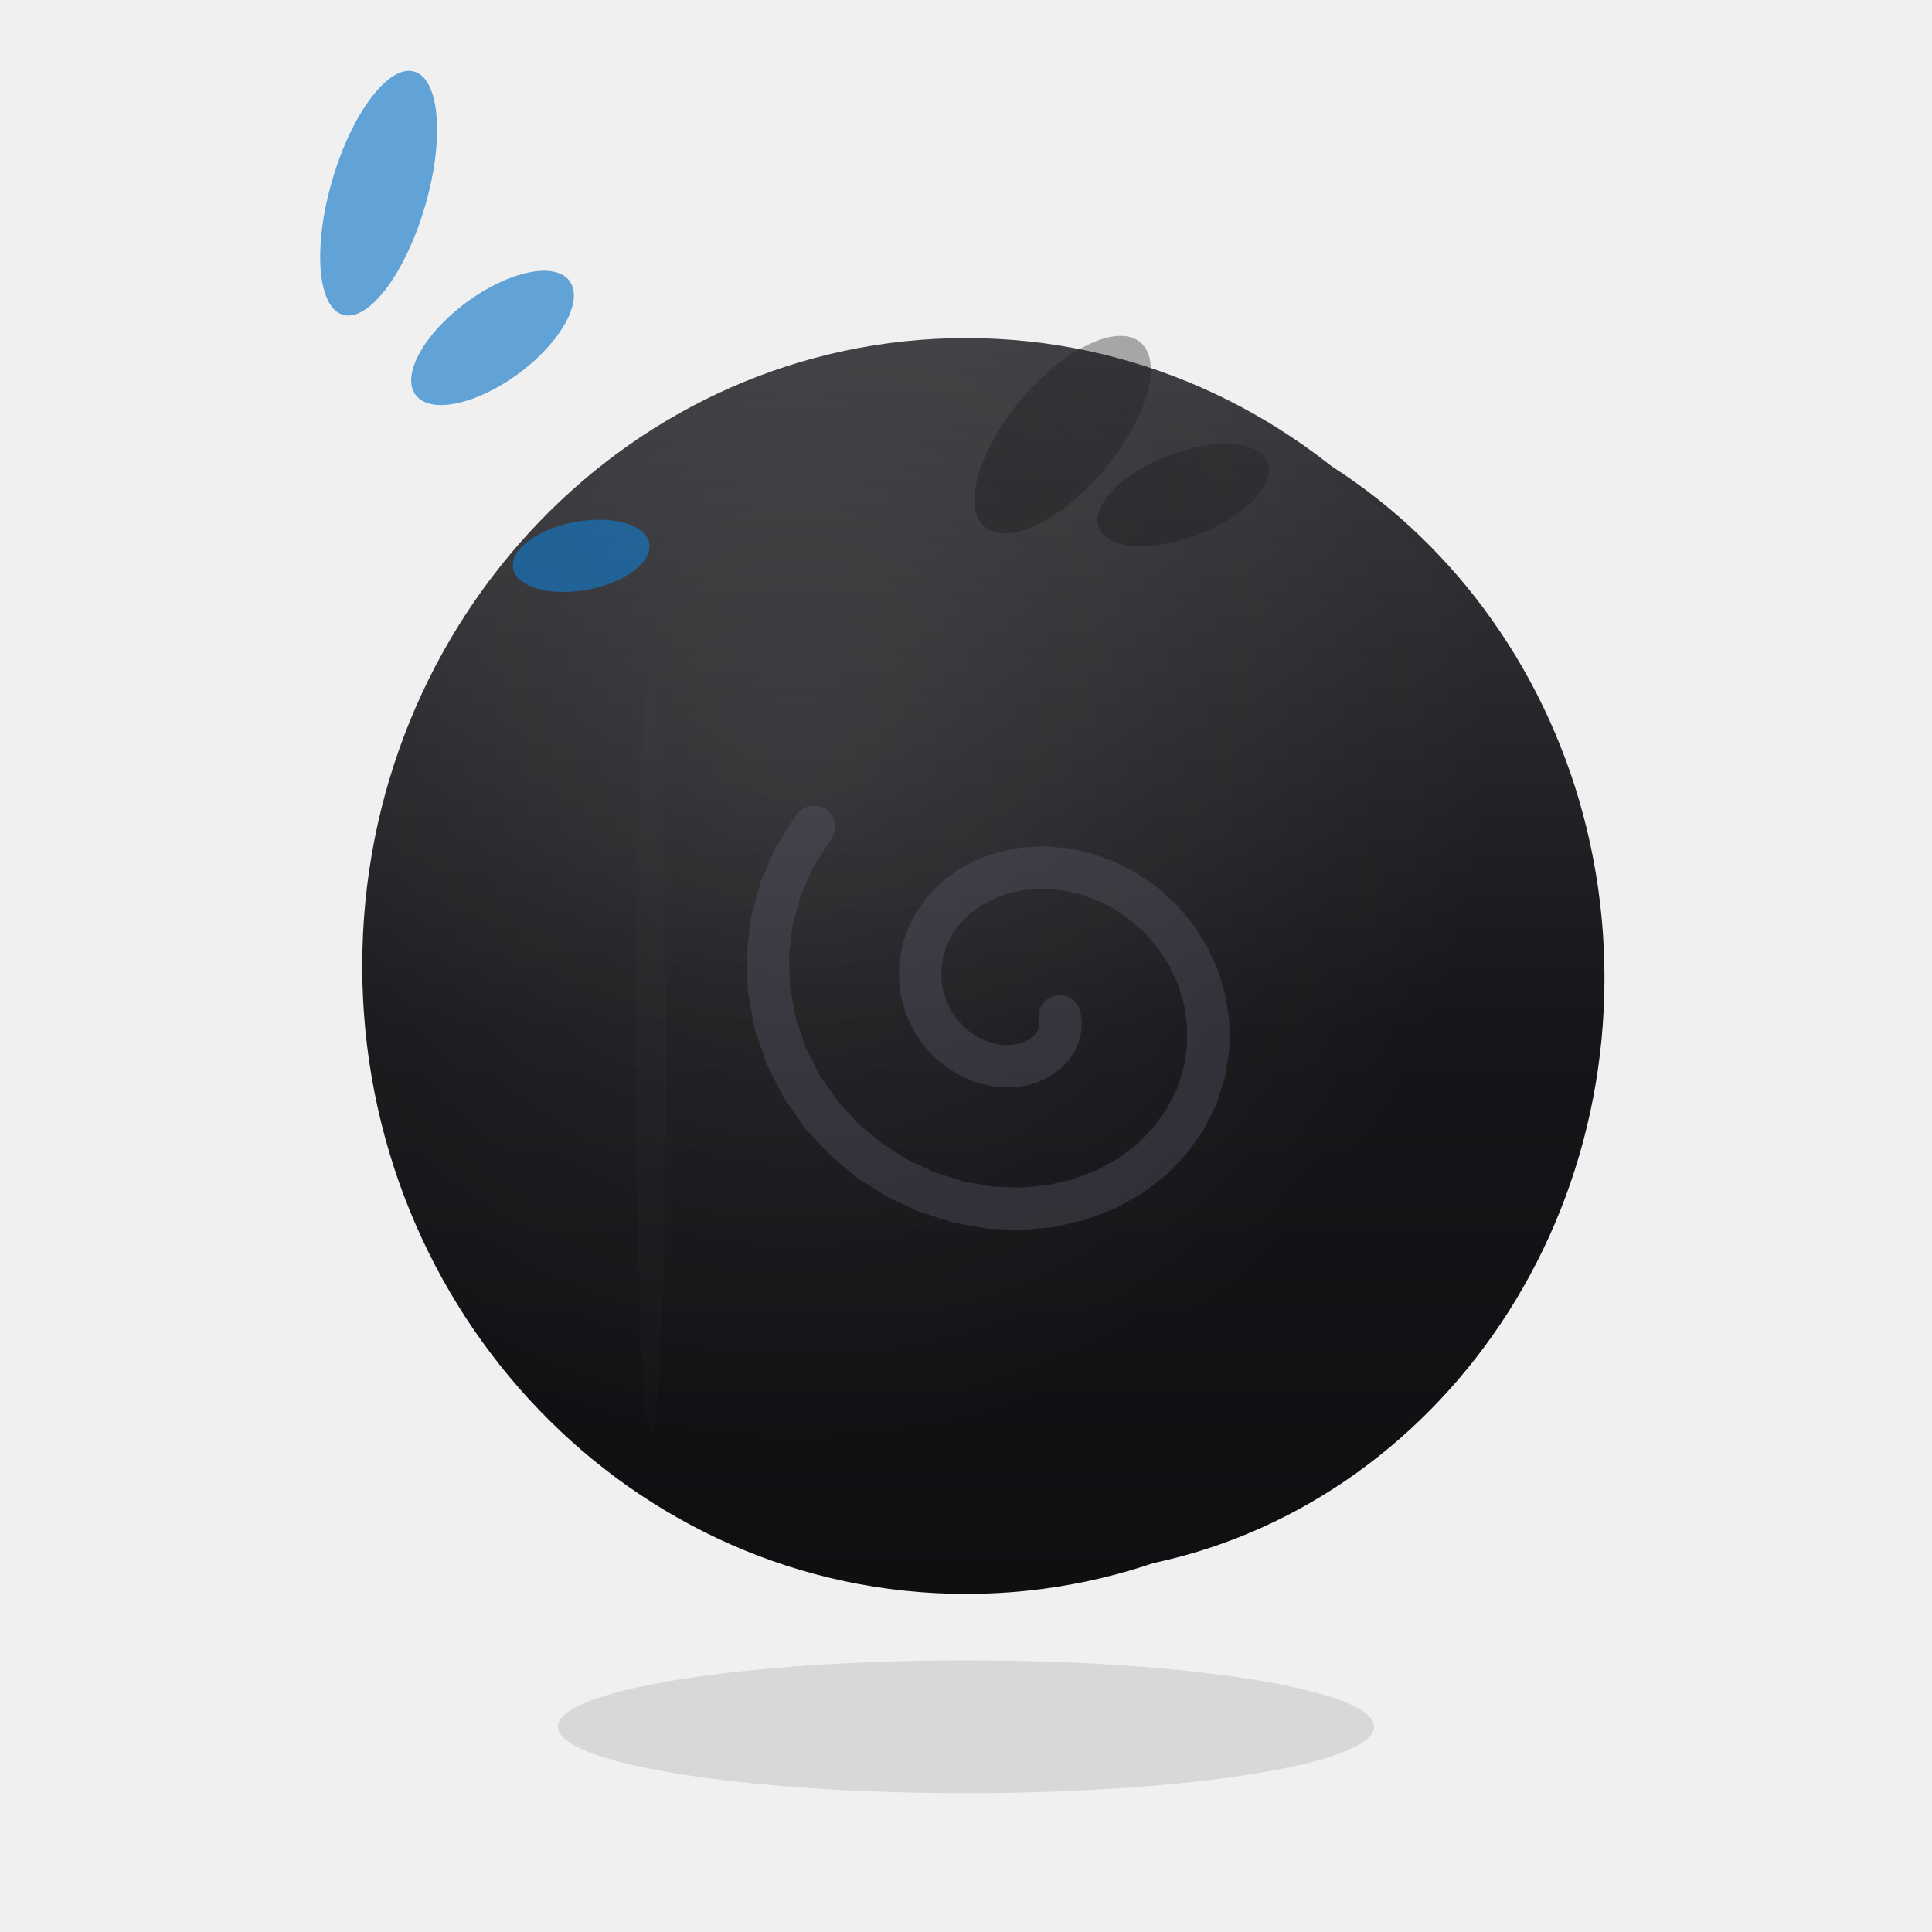
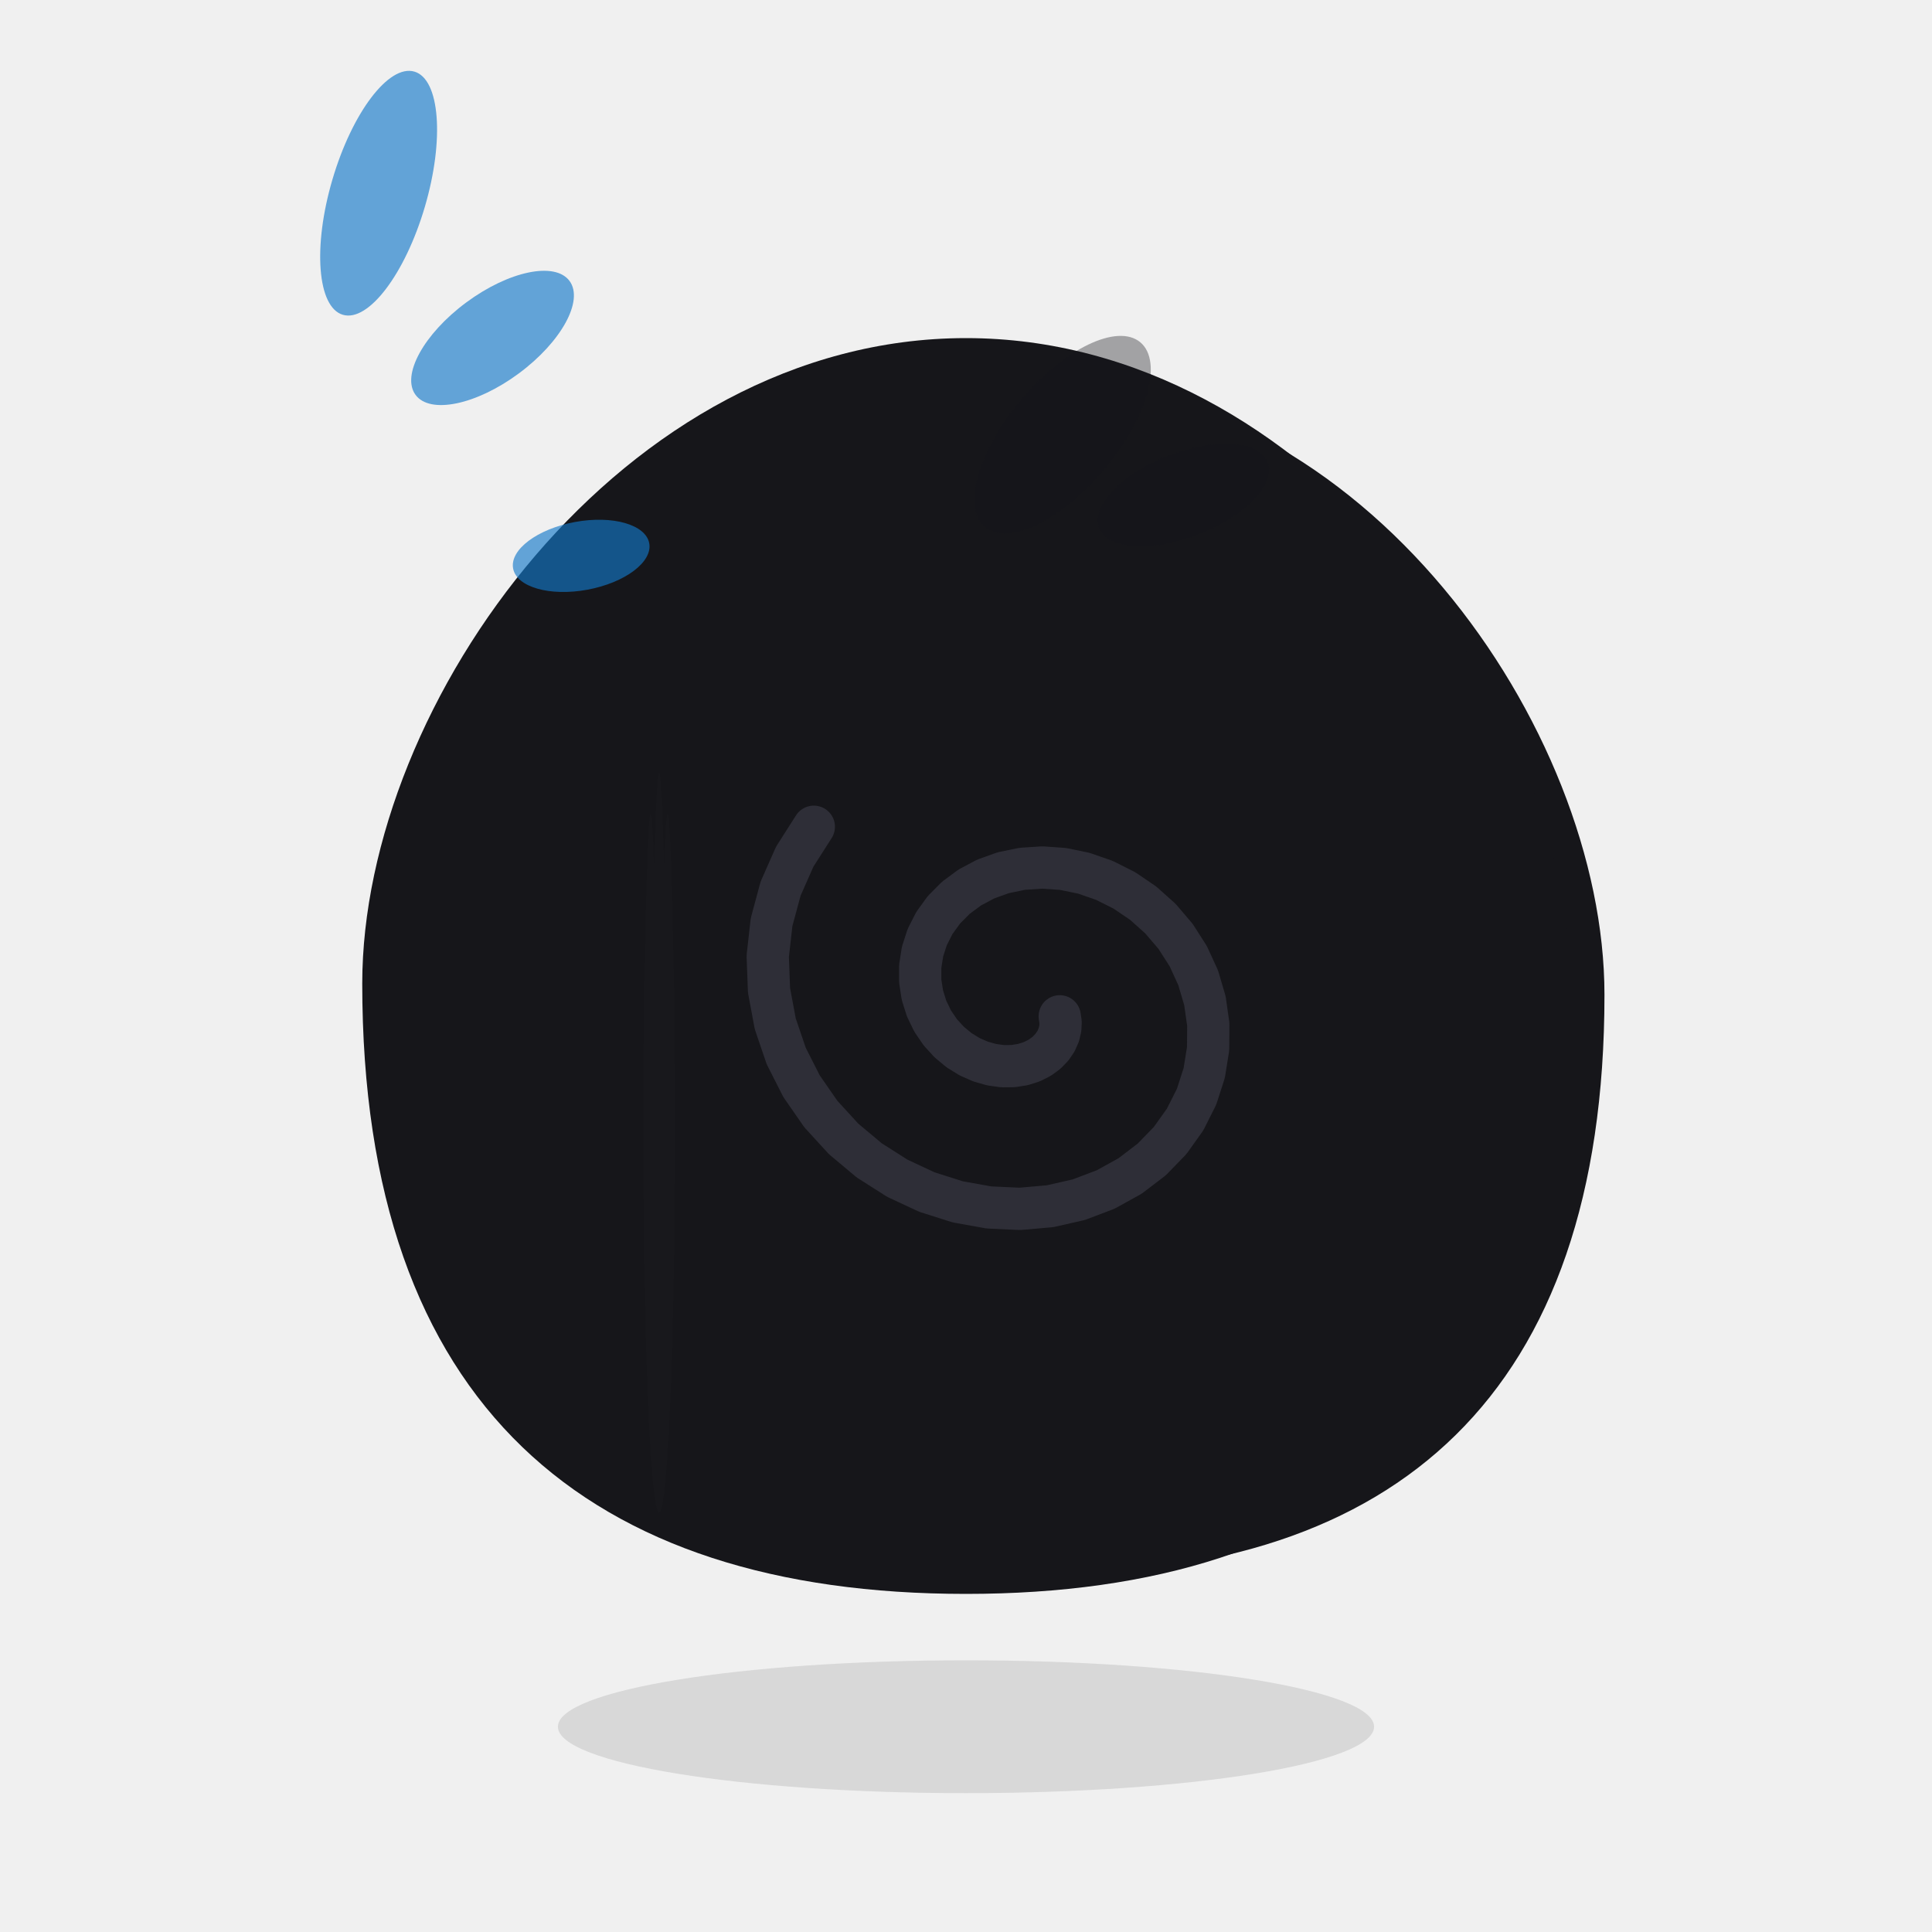
<svg xmlns="http://www.w3.org/2000/svg" width="320" height="320" viewBox="0 0 320 320">
  <defs>
-     <linearGradient id="bg0" gradientUnits="userSpaceOnUse" x1="0" y1="-104" x2="0" y2="104">
-       <stop offset="0" stop-color="#3b3b3f" />
-       <stop offset="0.55" stop-color="#16161A" />
-       <stop offset="1" stop-color="#0f0f12" />
-     </linearGradient>
-     <radialGradient id="bg1" gradientUnits="userSpaceOnUse" cx="-28" cy="-35.36" r="115" fx="-28" fy="-35.36">
-       <stop offset="0" stop-color="#FFFFFF" />
-       <stop offset="1" stop-color="rgba(255,255,255,0)" />
-     </radialGradient>
-     <linearGradient id="bg2" gradientUnits="userSpaceOnUse" x1="0" y1="-47.226" x2="0" y2="77.226">
-       <stop offset="0" stop-color="#FFFFFF" />
-       <stop offset="1" stop-color="#F1F1F5" />
-     </linearGradient>
    <clipPath id="bc1">
-       <path d="M-49.671 15C-49.671 49.367 -50.782 77.226 -52.151 77.226C-53.521 77.226 -54.631 49.367 -54.631 15C-54.631 -19.367 -53.521 -47.226 -52.151 -47.226C-50.782 -47.226 -49.671 -19.367 -49.671 15" transform="matrix(1 0 0 1 160 160)" />
+       <path d="M-48.346 3.941C-47.947 30.718 -48.315 60.717 -49.25 77.734C-50.186 94.75 -51.468 94.75 -52.403 77.734C-53.339 60.717 -53.706 30.718 -53.307 3.941Q-52.481 -41.061 -51.654 -16.567Q-50.827 -47.525 -50 -16.567Q-49.173 -41.061 -48.346 3.941Z" transform="matrix(1 0 0 1 160 160)" />
    </clipPath>
  </defs>
  <path d="M67.589 126C67.589 132.075 37.329 137 0 137C-37.329 137 -67.589 132.075 -67.589 126C-67.589 119.925 -37.329 115 0 115C37.329 115 67.589 119.925 67.589 126" fill="rgba(22,22,26,0.13)" fill-opacity="0.857" transform="matrix(1 0 0 1 160 160)" />
-   <path d="M105.75 2C105.75 56.566 64.112 100.8 12.75 100.8C-38.612 100.8 -80.25 56.566 -80.25 2C-80.25 -52.566 -38.612 -96.8 12.75 -96.8C64.112 -96.8 105.75 -52.566 105.75 2" fill="url(#bg0)" transform="matrix(1 0 0 1 160 160)" />
-   <path d="M100 0C100 57.438 55.228 104 0 104C-55.228 104 -100 57.438 -100 0C-100 -57.438 -55.228 -104 0 -104C55.228 -104 100 -57.438 100 0" fill="url(#bg0)" transform="matrix(1 0 0 1 160 160)" />
-   <path d="M100 0C100 57.438 55.228 104 0 104C-55.228 104 -100 57.438 -100 0C-100 -57.438 -55.228 -104 0 -104C55.228 -104 100 -57.438 100 0" fill="url(#bg1)" fill-opacity="0.1" transform="matrix(1 0 0 1 160 160)" />
+   <path d="M12.75 -96.8C65.567 -96.8 105.75 -39.496 105.75 4.766C105.75 71.16 71.036 100.8 12.75 100.8C-45.536 100.8 -80.25 71.16 -80.25 4.766C-80.25 -39.496 -40.067 -96.8 12.75 -96.8Z" fill="#16161A" transform="matrix(1 0 0 1 160 160)" />
+   <path d="M0 -104C56.792 -104 100 -43.68 100 2.912C100 72.8 62.674 104 0 104C-62.674 104 -100 72.8 -100 2.912C-100 -43.68 -56.792 -104 0 -104Z" fill="#16161A" transform="matrix(1 0 0 1 160 160)" />
  <path d="M6 0L6.508 0.838L6.868 1.805L7.052 2.877L7.035 4.027L6.799 5.222L6.33 6.429L5.621 7.609L4.672 8.724L3.491 9.735L2.092 10.604L0.496 11.294L-1.267 11.771L-3.164 12.006L-5.154 11.976L-7.191 11.66L-9.227 11.046L-11.211 10.131L-13.089 8.915L-14.808 7.41L-16.317 5.634L-17.567 3.612L-18.511 1.379L-19.11 -1.027L-19.331 -3.558L-19.147 -6.164L-18.541 -8.788L-17.504 -11.372L-16.037 -13.855L-14.152 -16.177L-11.87 -18.278L-9.222 -20.1L-6.251 -21.59L-3.005 -22.701L0.456 -23.391L4.067 -23.626L7.756 -23.381L11.447 -22.642L15.059 -21.404L18.514 -19.674L21.731 -17.467L24.633 -14.814L27.145 -11.752L29.2 -8.33L30.737 -4.609L31.706 -0.655L32.066 3.458L31.788 7.649L30.855 11.833L29.265 15.923L27.029 19.831L24.172 23.469L20.732 26.754L16.763 29.607L12.329 31.955L7.508 33.734L2.386 34.891L-2.94 35.382L-8.367 35.179L-13.788 34.265L-19.09 32.637L-24.163 30.31L-28.897 27.311L-33.187 23.683L-36.931 19.481L-40.042 14.777L-42.437 9.652L-44.05 4.198L-44.828 -1.481L-44.734 -7.278L-43.749 -13.078" fill="none" stroke="#5C5C6E" stroke-width="7" stroke-linecap="round" stroke-linejoin="round" stroke-opacity="0.352" transform="matrix(0.921 0.389 -0.389 0.921 170 166)" />
-   <path d="M9 0C9 11.046 4.971 20 0 20C-4.971 20 -9 11.046 -9 0C-9 -11.046 -4.971 -20 0 -20C4.971 -20 9 -11.046 9 0" fill="url(#bg0)" fill-opacity="0.352" transform="matrix(0.765 0.644 -0.644 0.765 176 72)" />
-   <path d="M7 0C7 8.284 3.866 15 0 15C-3.866 15 -7 8.284 -7 0C-7 -8.284 -3.866 -15 0 -15C3.866 -15 7 -8.284 7 0" fill="url(#bg0)" fill-opacity="0.352" transform="matrix(0.362 0.932 -0.932 0.362 196 82)" />
-   <path d="M-49.671 15C-49.671 49.367 -50.782 77.226 -52.151 77.226C-53.521 77.226 -54.631 49.367 -54.631 15C-54.631 -19.367 -53.521 -47.226 -52.151 -47.226C-50.782 -47.226 -49.671 -19.367 -49.671 15" fill="url(#bg2)" fill-opacity="0.011" transform="matrix(1 0 0 1 160 160)" />
-   <path d="M11.5 0C11.5 3.866 6.351 7 0 7C-6.351 7 -11.5 3.866 -11.5 0C-11.5 -3.866 -6.351 -7 0 -7C6.351 -7 11.5 -3.866 11.5 0" fill="rgba(255,138,168,0.42)" fill-opacity="0.008" transform="matrix(0.396 0 0 0.946 119.233 191)" />
+   <path d="M9 0C9 11.046 4.971 20 0 20C-4.971 20 -9 11.046 -9 0C-9 -11.046 -4.971 -20 0 -20C4.971 -20 9 -11.046 9 0" fill="#16161A" fill-opacity="0.352" transform="matrix(0.765 0.644 -0.644 0.765 176 72)" />
+   <path d="M7 0C7 8.284 3.866 15 0 15C-3.866 15 -7 8.284 -7 0C-7 -8.284 -3.866 -15 0 -15C3.866 -15 7 -8.284 7 0" fill="#16161A" fill-opacity="0.352" transform="matrix(0.362 0.932 -0.932 0.362 196 82)" />
+   <path d="M-48.346 3.941C-47.947 30.718 -48.315 60.717 -49.25 77.734C-50.186 94.75 -51.468 94.75 -52.403 77.734C-53.339 60.717 -53.706 30.718 -53.307 3.941Q-52.481 -41.061 -51.654 -16.567Q-50.827 -47.525 -50 -16.567Q-49.173 -41.061 -48.346 3.941Z" fill="#FFFFFF" fill-opacity="0.011" transform="matrix(1 0 0 1 160 160)" />
+   <path d="M11.5 0C11.5 3.866 6.351 7 0 7C-6.351 7 -11.5 3.866 -11.5 0C-11.5 -3.866 -6.351 -7 0 -7C6.351 -7 11.5 -3.866 11.5 0" fill="rgba(255,138,168,0.42)" fill-opacity="0.008" transform="matrix(0.396 0 0 0.899 122.311 202)" />
  <g clip-path="url(#bc1)">
-     <path d="M9.28 0C9.28 6.362 5.125 11.52 0 11.52C-5.125 11.52 -9.28 6.362 -9.28 0C-9.28 -6.362 -5.125 -11.52 0 -11.52C5.125 -11.52 9.28 -6.362 9.28 0" fill="#16161A" fill-opacity="0.011" transform="matrix(0.24 0 0 0.968 112.425 184)" />
-     <path d="M-0.371 -4.378C-0.371 -2.723 -1.618 -1.382 -3.155 -1.382C-4.693 -1.382 -5.939 -2.723 -5.939 -4.378C-5.939 -6.032 -4.693 -7.373 -3.155 -7.373C-1.618 -7.373 -0.371 -6.032 -0.371 -4.378" fill="#FFFFFF" fill-opacity="0.011" transform="matrix(0.24 0 0 0.968 112.425 184)" />
-     <path d="M4.269 3.456C4.269 4.347 3.604 5.069 2.784 5.069C1.964 5.069 1.299 4.347 1.299 3.456C1.299 2.565 1.964 1.843 2.784 1.843C3.604 1.843 4.269 2.565 4.269 3.456" fill="#FFFFFF" fill-opacity="0.011" transform="matrix(0.24 0 0 0.968 112.425 184)" />
-     <path d="M17.07 0.187C14.125 6.994 7.417 11.4 0 11.4C-7.417 11.4 -14.125 6.994 -17.07 0.187" fill="none" stroke="#16161A" stroke-width="5.4" stroke-linecap="round" stroke-linejoin="round" stroke-opacity="0.001" transform="matrix(0.04 0 0 0.878 118.408 206)" />
+     <path d="M9.28 0C9.28 6.362 5.125 11.52 0 11.52C-5.125 11.52 -9.28 6.362 -9.28 0C-9.28 -6.362 -5.125 -11.52 0 -11.52C5.125 -11.52 9.28 -6.362 9.28 0" fill="#16161A" fill-opacity="0.011" transform="matrix(0.24 0 0 0.931 114.797 195)" />
+     <path d="M-0.371 -4.378C-0.371 -2.723 -1.618 -1.382 -3.155 -1.382C-4.693 -1.382 -5.939 -2.723 -5.939 -4.378C-5.939 -6.032 -4.693 -7.373 -3.155 -7.373C-1.618 -7.373 -0.371 -6.032 -0.371 -4.378" fill="#FFFFFF" fill-opacity="0.011" transform="matrix(0.24 0 0 0.931 114.797 195)" />
+     <path d="M4.269 3.456C4.269 4.347 3.604 5.069 2.784 5.069C1.964 5.069 1.299 4.347 1.299 3.456C1.299 2.565 1.964 1.843 2.784 1.843C3.604 1.843 4.269 2.565 4.269 3.456" fill="#FFFFFF" fill-opacity="0.011" transform="matrix(0.24 0 0 0.931 114.797 195)" />
+     <path d="M17.07 0.187C14.125 6.994 7.417 11.4 0 11.4C-7.417 11.4 -14.125 6.994 -17.07 0.187" fill="none" stroke="#16161A" stroke-width="5.4" stroke-linecap="round" stroke-linejoin="round" stroke-opacity="0.001" transform="matrix(0.04 0 0 0.805 124.339 217)" />
  </g>
  <path d="M7.984 0C7.984 11.598 4.409 21 0 21C-4.409 21 -7.984 11.598 -7.984 0C-7.984 -11.598 -4.409 -21 0 -21C4.409 -21 7.984 -11.598 7.984 0" fill="#1478C9" fill-opacity="0.644" transform="matrix(0.959 0.282 -0.282 0.959 62.713 32)" />
  <path d="M7.313 0C7.313 8.759 4.039 15.859 0 15.859C-4.039 15.859 -7.313 8.759 -7.313 0C-7.313 -8.759 -4.039 -15.859 0 -15.859C4.039 -15.859 7.313 -8.759 7.313 0" fill="#1478C9" fill-opacity="0.644" transform="matrix(0.595 0.804 -0.804 0.595 81.582 55.971)" />
  <path d="M5.702 0C5.702 6.334 3.149 11.469 0 11.469C-3.149 11.469 -5.702 6.334 -5.702 0C-5.702 -6.334 -3.149 -11.469 0 -11.469C3.149 -11.469 5.702 -6.334 5.702 0" fill="#1478C9" fill-opacity="0.644" transform="matrix(0.182 0.983 -0.983 0.182 96.261 92.067)" />
</svg>
